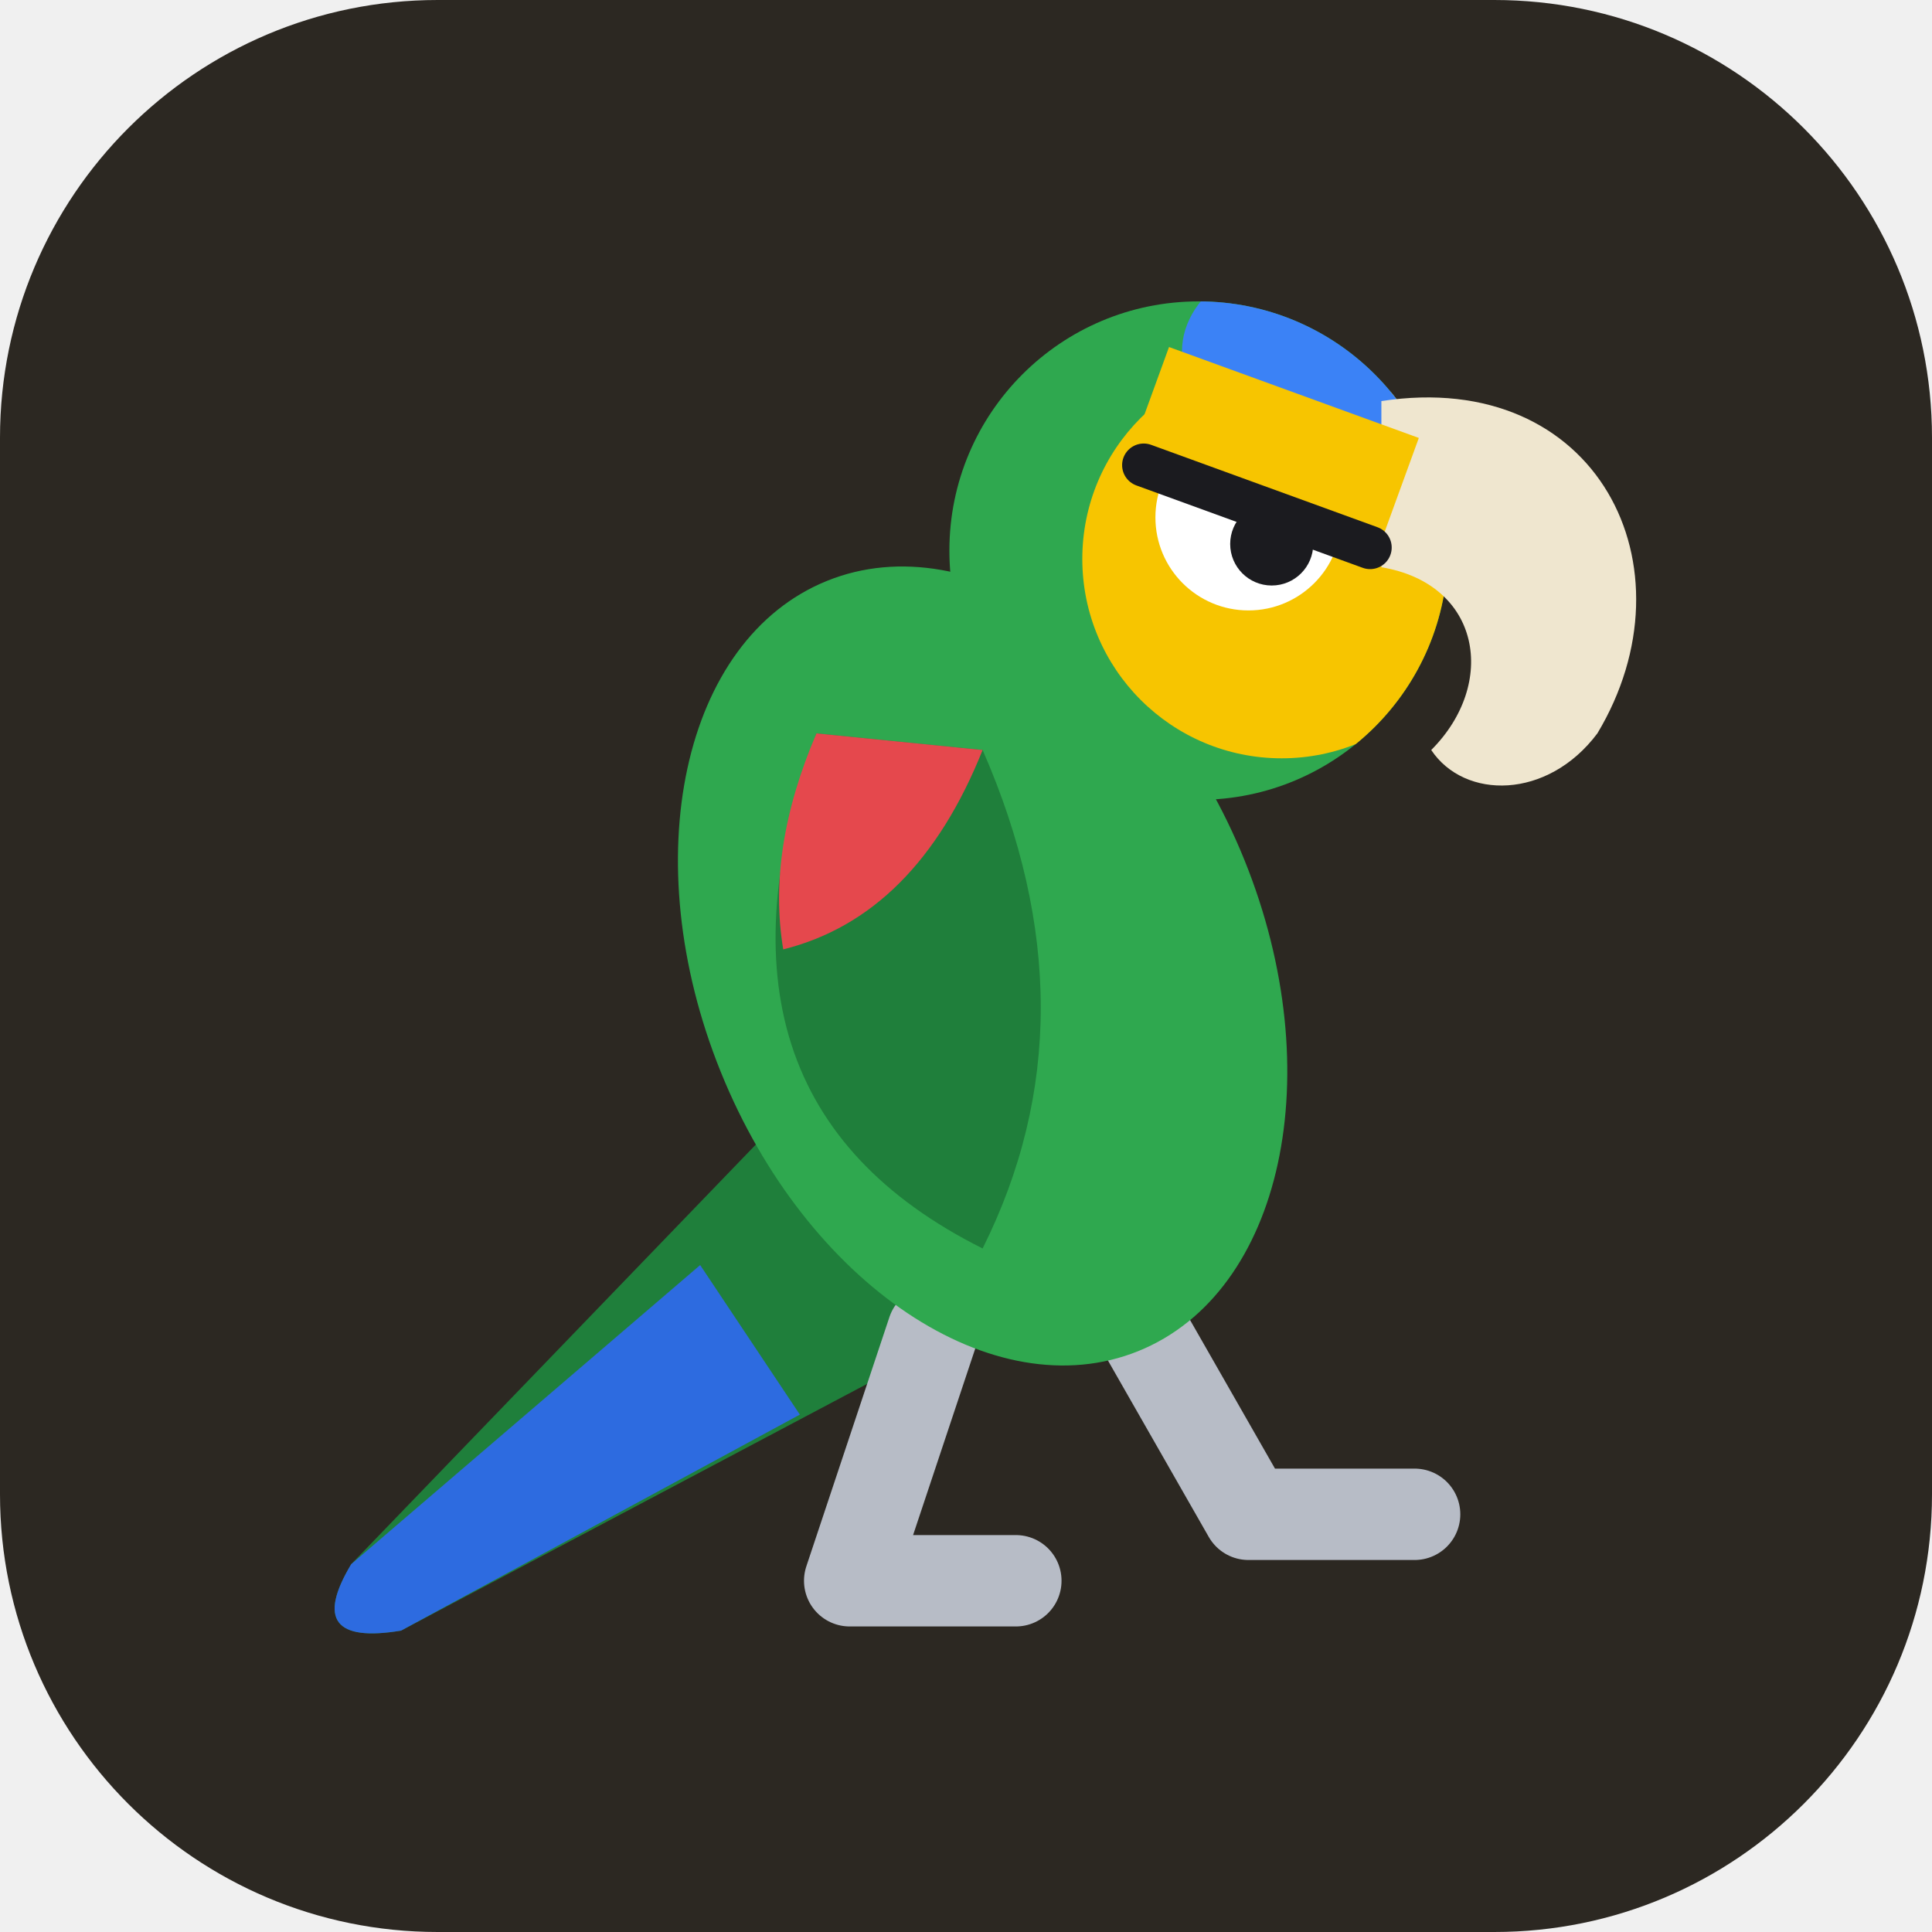
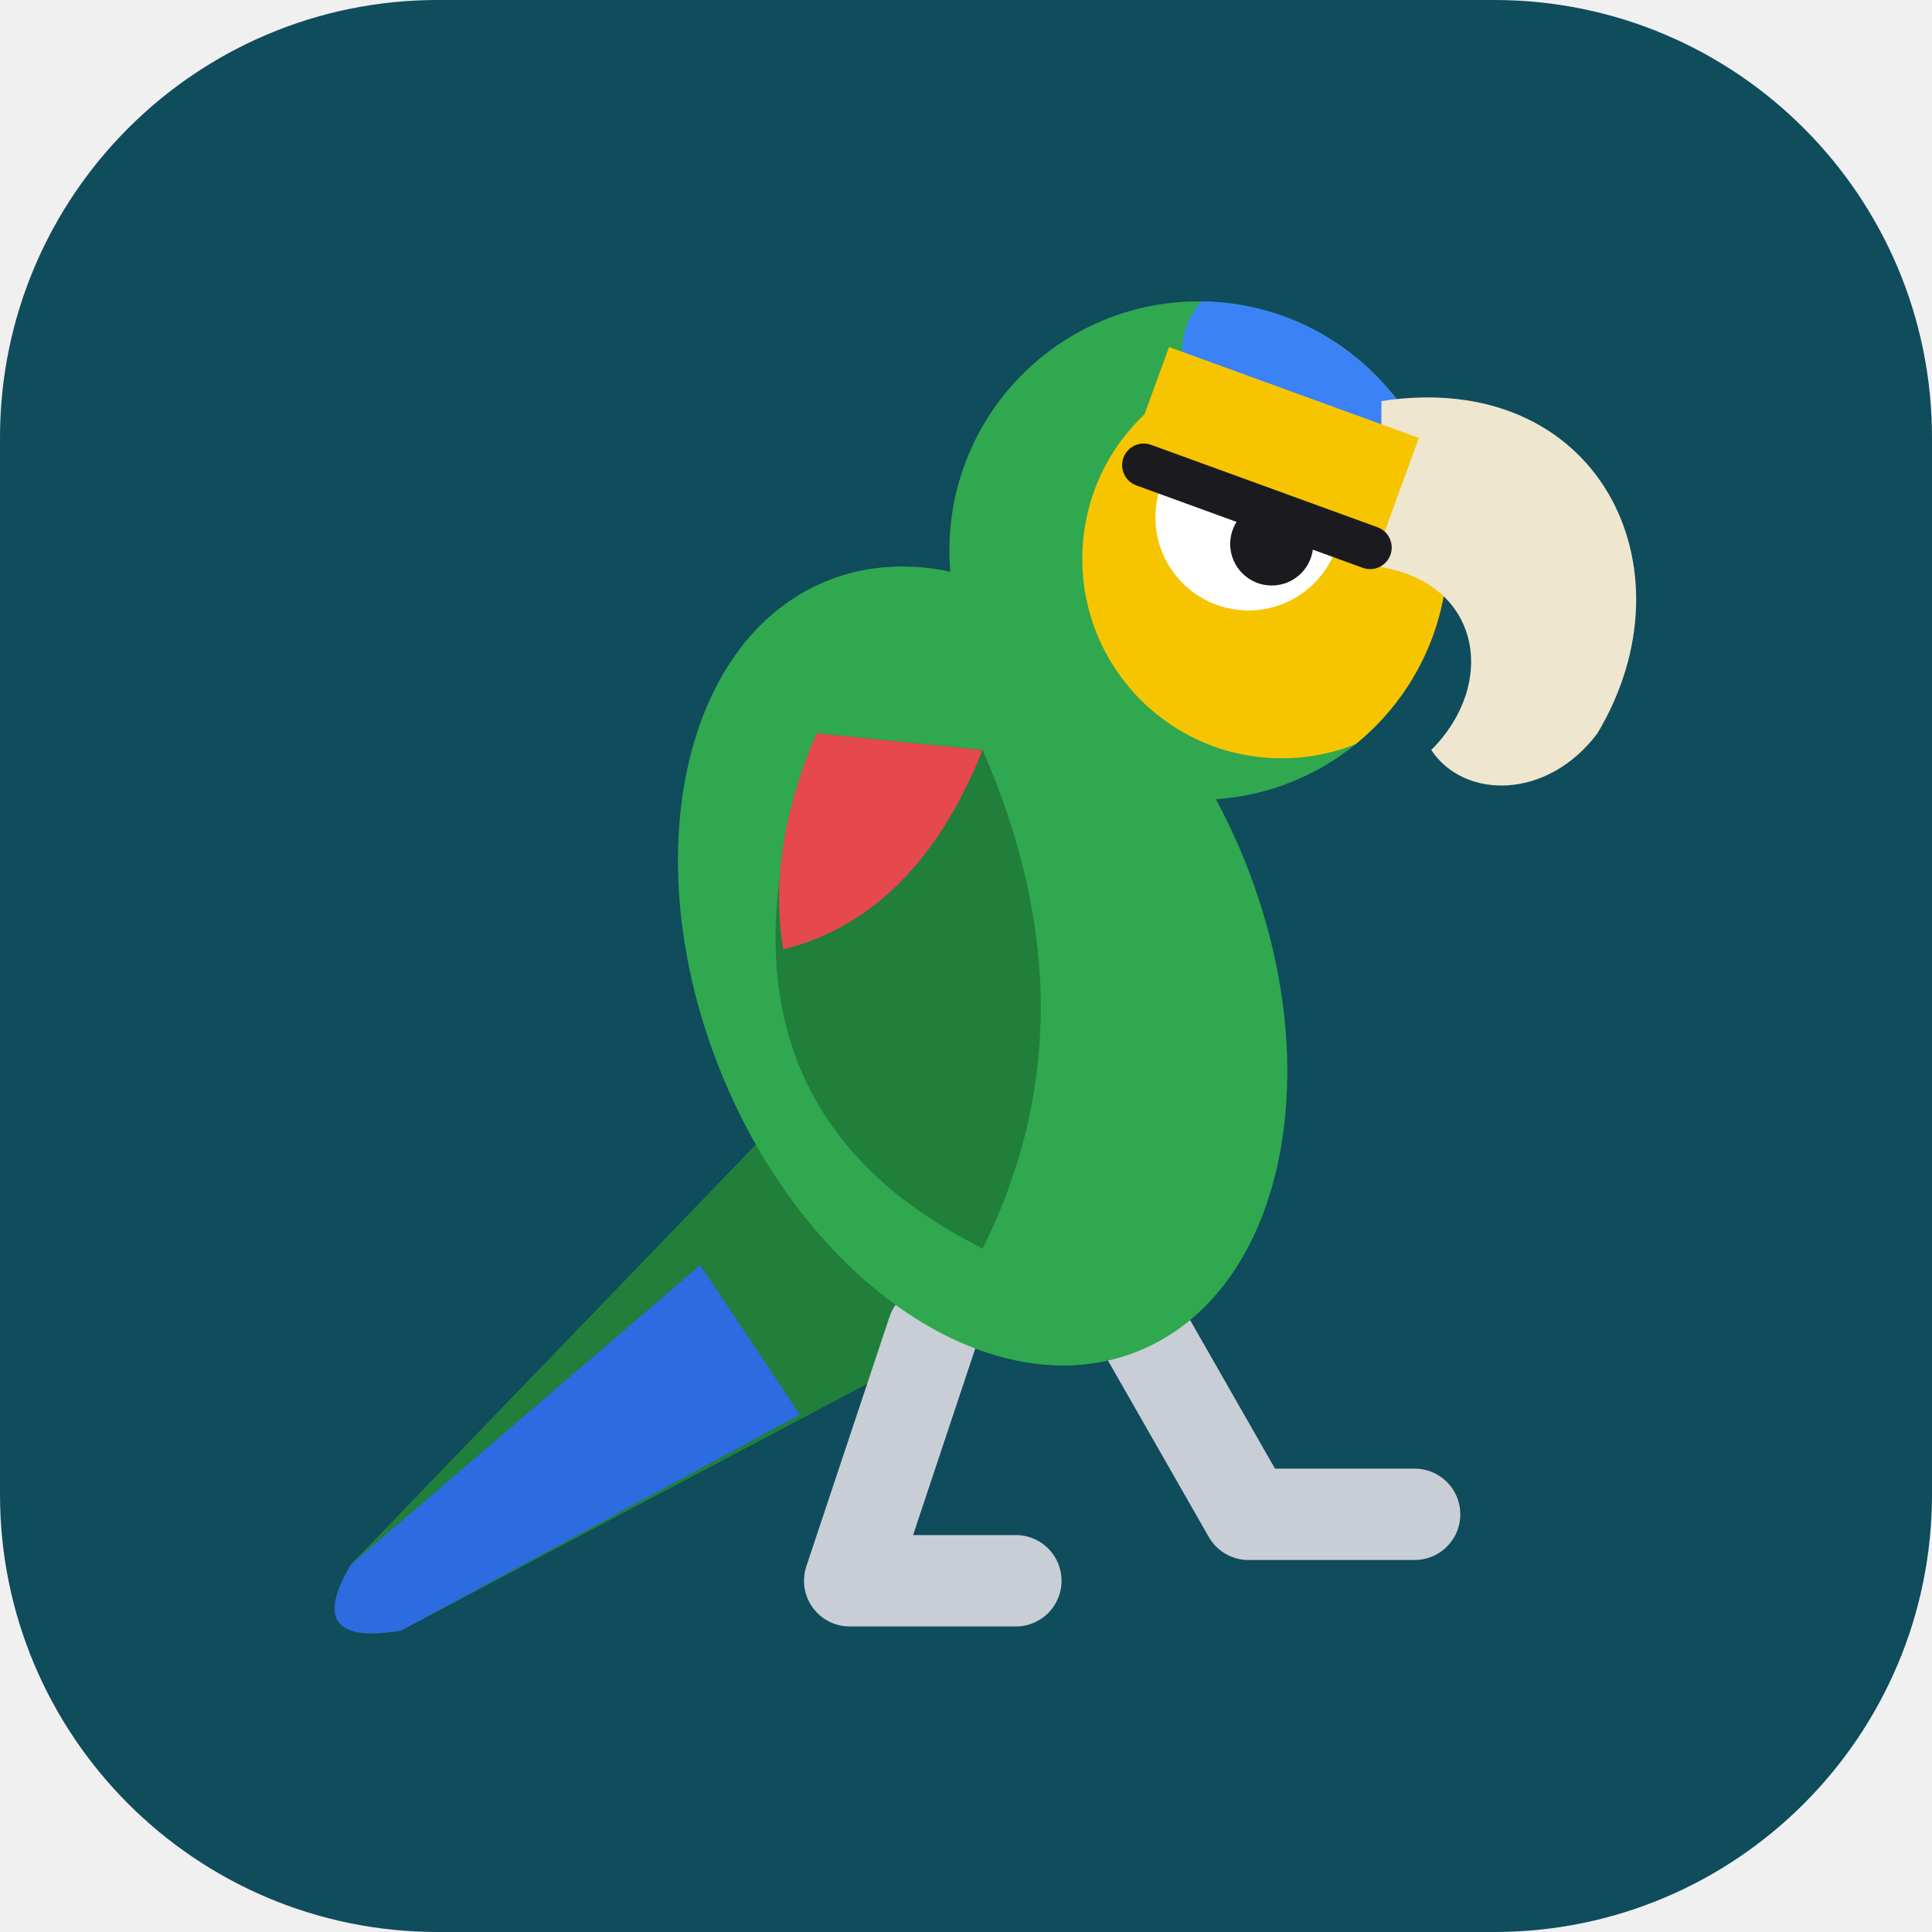
<svg xmlns="http://www.w3.org/2000/svg" viewBox="0 0 1024 1024" width="1024" height="1024">
  <defs>
    <clipPath id="head">
      <circle cx="60" cy="29" r="15" />
    </clipPath>
  </defs>
-   <rect x="0" y="0" width="1024" height="1024" rx="232" fill="#2C2822" />
+   <rect x="0" y="0" width="1024" height="1024" rx="232" fill="#0F4C5C" />
  <g transform="scale(10.24) translate(50 50) scale(.86) translate(-46 -54)">
    <path d="M36 62 L9 90 Q6 95 12 94 L46 76 Z" fill="#1F7F3B" />
    <path d="M30 72 L9 90 Q6 95 12 94 L36 81 Z" fill="#2D6BE0" />
-     <g fill="none" stroke="#B7BCC6" stroke-width="5.5" stroke-linecap="round" stroke-linejoin="round">
+     <g fill="none" stroke="#C9CED6" stroke-width="5.5" stroke-linecap="round" stroke-linejoin="round">
      <path d="M44 76 L39 91 H49" />
      <path d="M55 73 L63 87 H73" />
    </g>
    <ellipse cx="47" cy="54" rx="17" ry="25" transform="rotate(-22 47 54)" fill="#2FA84F" />
    <path d="M37 40 Q29 62 47 71 Q54 57 47 41 Z" fill="#1F7F3B" />
    <path d="M37 40 Q34 47 35 53 Q43 51 47 41 Z" fill="#E5484D" />
    <circle cx="60" cy="29" r="15" fill="#2FA84F" />
    <g clip-path="url(#head)">
      <circle cx="65" cy="29.5" r="12" fill="#F7C500" />
      <ellipse cx="69" cy="17" rx="10" ry="6.5" fill="#3B82F6" />
    </g>
    <path d="M71 20 C84 18 90 30 84 40 C81 44 76 44 74 41 C78 37 77 31 71 30 Z" fill="#EFE6CF" />
    <circle cx="63" cy="27" r="5.6" fill="#FFFFFF" />
    <circle cx="64.4" cy="28.6" r="2.5" fill="#1B1B1F" />
    <g transform="rotate(20 63 27)">
      <rect x="55" y="19" width="16" height="7.2" fill="#F7C500" />
      <path d="M56 26.2 H70.5" stroke="#1B1B1F" stroke-width="2.6" stroke-linecap="round" />
    </g>
  </g>
</svg>
